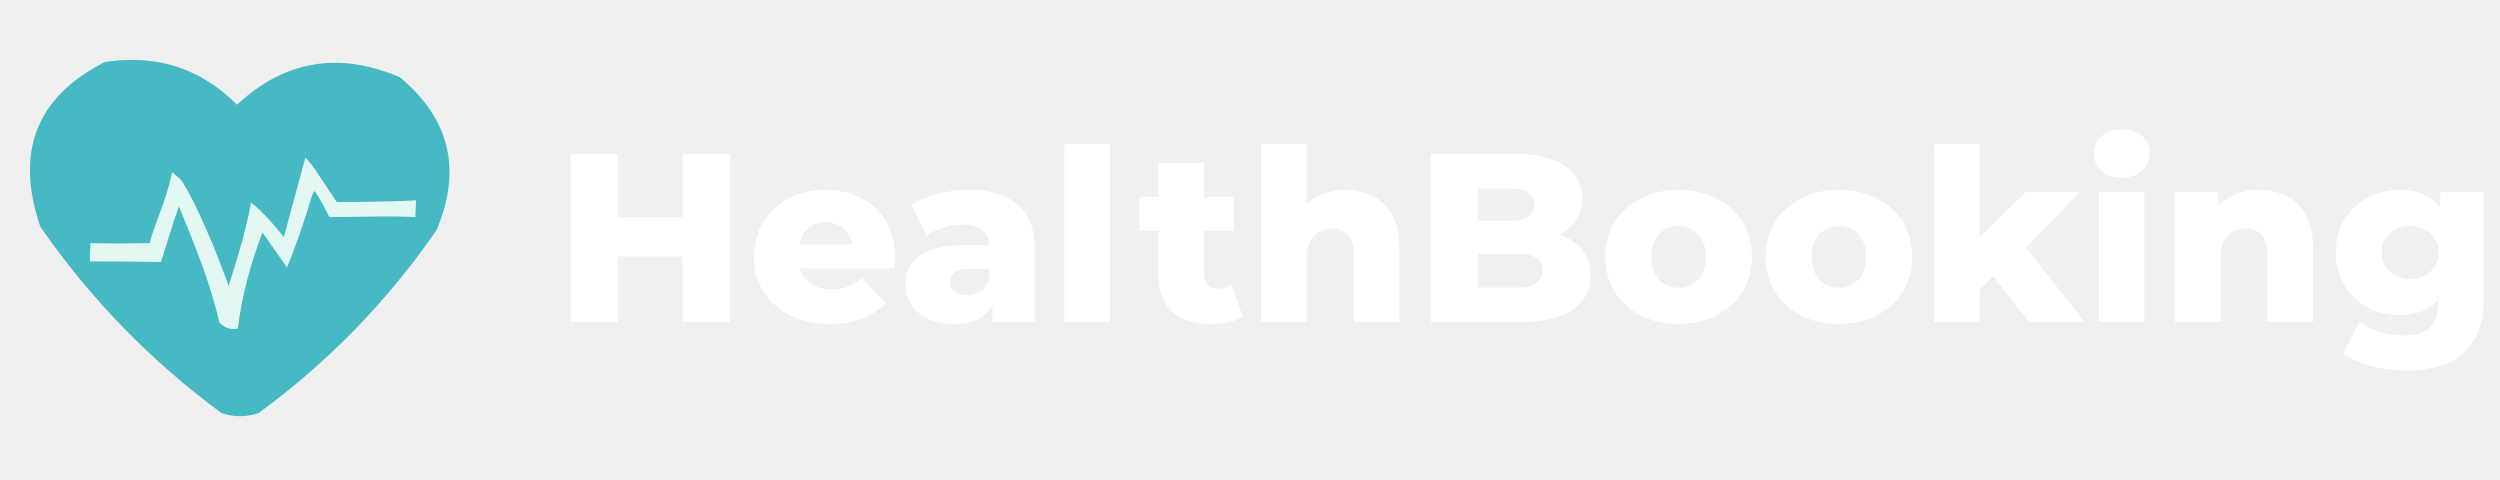
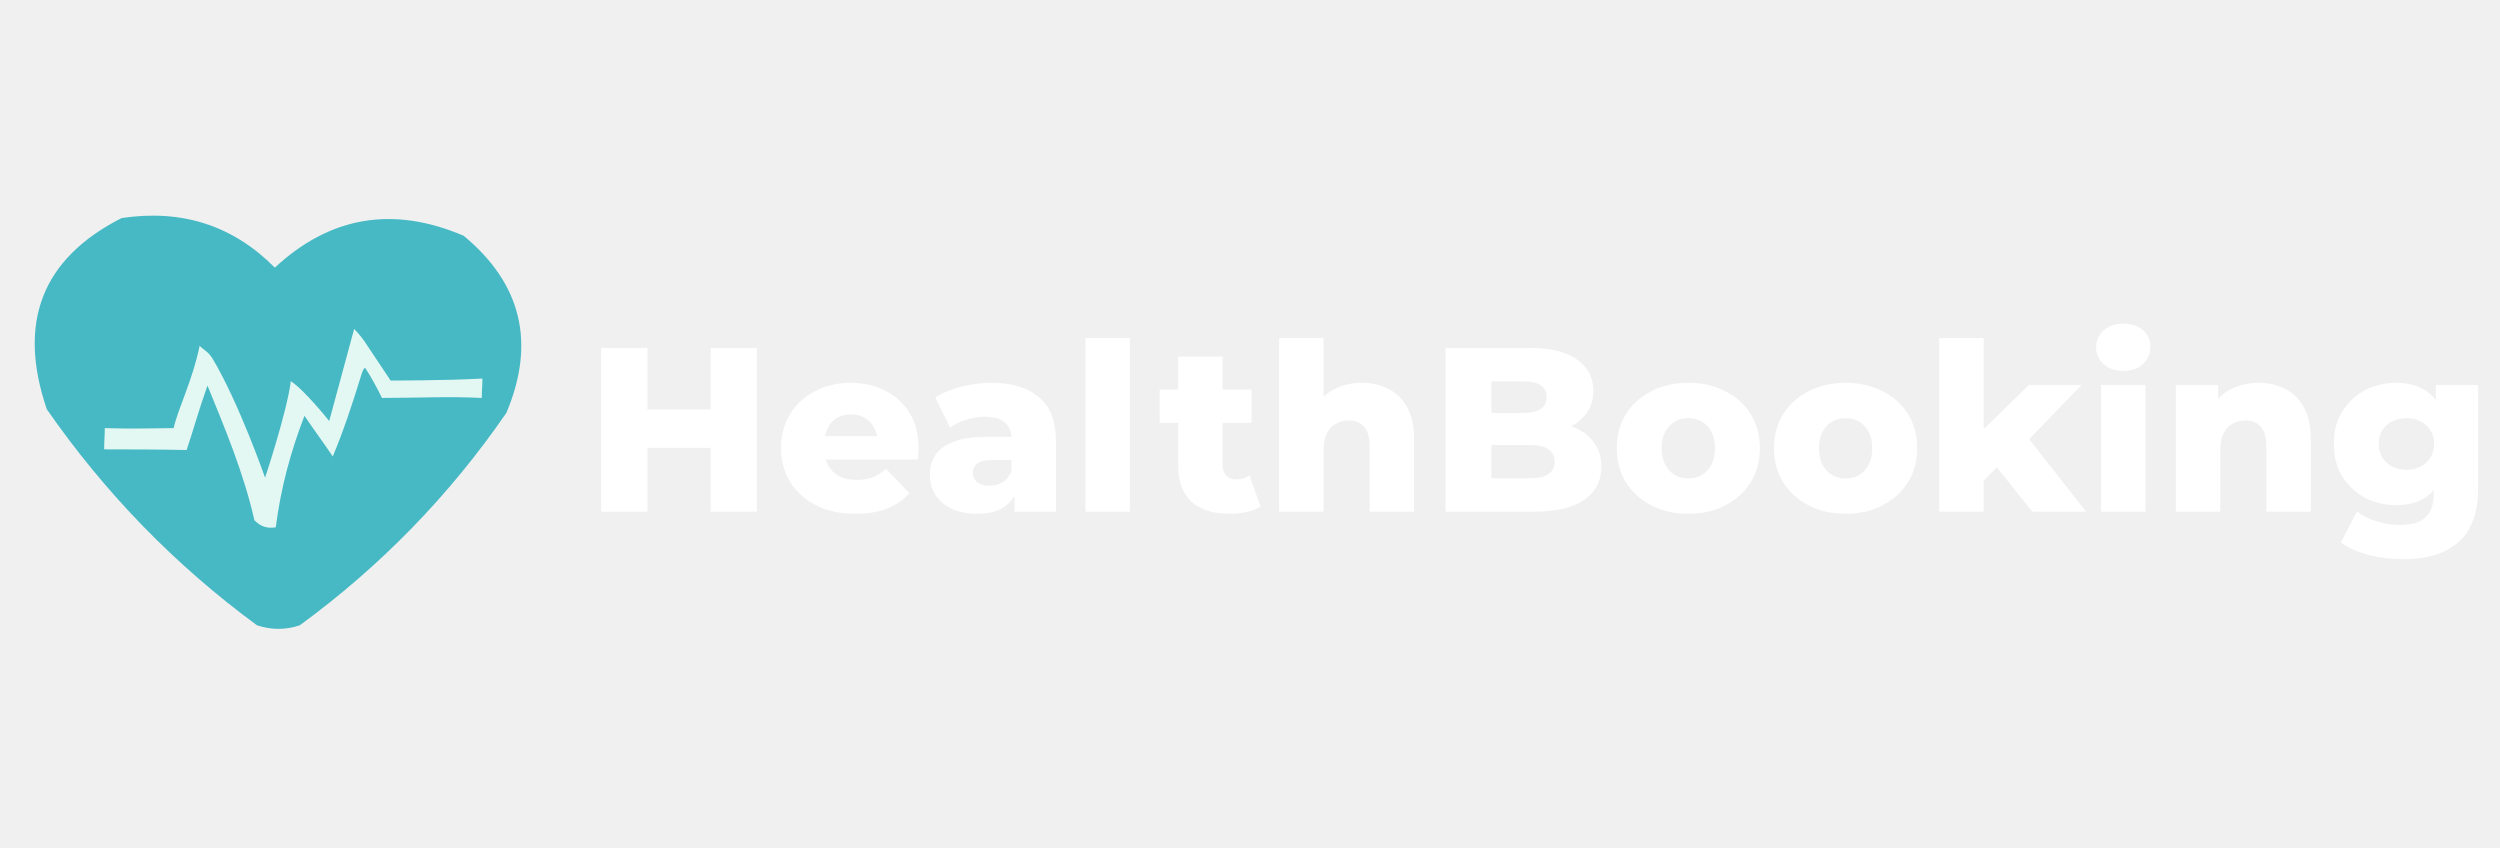
- <svg xmlns="http://www.w3.org/2000/svg" width="334" height="64" viewBox="0 0 334 64" fill="none">
-   <g clip-path="url(#clip0_53_1118)">
-     <path opacity="0.98" fill-rule="evenodd" clip-rule="evenodd" d="M14.013 8.277C20.967 7.234 26.85 9.138 31.661 13.989C38.035 8.07 45.286 6.846 53.413 10.317C60.088 15.848 61.73 22.647 58.338 30.716C51.801 40.207 43.866 48.367 34.534 55.195C32.892 55.74 31.25 55.74 29.609 55.195C20.181 48.27 12.109 39.974 5.394 30.308C1.974 20.278 4.847 12.935 14.013 8.277Z" fill="#42B8C3" />
-     <path fill-rule="evenodd" clip-rule="evenodd" d="M40.798 21.053C40.798 21.053 41.516 21.774 42 22.5C43 24 45 27 45 27C45 27 51.5 27 55.573 26.765C55.573 27.853 55.5 27.912 55.5 29C51.5 28.805 48 29 44 29C43.531 28.017 42.698 26.474 42.073 25.553C42.148 25.647 41.963 25.228 41.619 26.357C40.652 29.525 39.62 32.672 38.335 35.741C37.241 34.109 36.167 32.685 35.073 31.053C33.46 35.26 32.344 39.404 31.769 43.9C30.804 44.079 29.983 43.807 29.306 43.084C28.073 37.645 25.902 32.471 23.902 27.575C22.902 30.383 22.321 32.552 21.5 35C18.451 34.937 15.055 34.925 12 34.925C12 33.837 12.069 33.565 12.069 32.477C15 32.572 17.225 32.51 20 32.477C20.573 30.053 22.154 27.052 23 23C23.5 23.5 23.998 23.663 24.5 24.5C27.5 29.5 30.538 38.189 30.538 38.189C30.538 38.189 33.073 30.553 33.5 27.072C35.052 28.053 37.925 31.661 37.925 31.661L40.798 21.053Z" fill="#E4F8F3" />
-     <path d="M91.216 20.6H97.552V43H91.216V20.6ZM82.576 43H76.24V20.6H82.576V43ZM91.664 34.264H82.128V29.016H91.664V34.264ZM110.921 43.288C108.873 43.288 107.081 42.904 105.545 42.136C104.031 41.347 102.847 40.28 101.993 38.936C101.161 37.571 100.745 36.024 100.745 34.296C100.745 32.568 101.151 31.032 101.961 29.688C102.793 28.323 103.935 27.267 105.385 26.52C106.836 25.752 108.468 25.368 110.281 25.368C111.988 25.368 113.545 25.72 114.953 26.424C116.361 27.107 117.481 28.12 118.313 29.464C119.145 30.808 119.561 32.44 119.561 34.36C119.561 34.573 119.551 34.819 119.529 35.096C119.508 35.373 119.487 35.629 119.465 35.864H105.737V32.664H116.233L113.929 33.56C113.951 32.771 113.801 32.088 113.481 31.512C113.183 30.936 112.756 30.488 112.201 30.168C111.668 29.848 111.039 29.688 110.313 29.688C109.588 29.688 108.948 29.848 108.393 30.168C107.86 30.488 107.444 30.947 107.145 31.544C106.847 32.12 106.697 32.803 106.697 33.592V34.52C106.697 35.373 106.868 36.109 107.209 36.728C107.572 37.347 108.084 37.827 108.745 38.168C109.407 38.488 110.196 38.648 111.113 38.648C111.967 38.648 112.692 38.531 113.289 38.296C113.908 38.04 114.516 37.656 115.113 37.144L118.313 40.472C117.481 41.389 116.457 42.093 115.241 42.584C114.025 43.053 112.585 43.288 110.921 43.288ZM132.588 43V39.768L132.172 38.968V33.016C132.172 32.056 131.873 31.32 131.276 30.808C130.7 30.275 129.772 30.008 128.492 30.008C127.66 30.008 126.817 30.147 125.964 30.424C125.11 30.68 124.385 31.043 123.788 31.512L121.74 27.384C122.721 26.744 123.894 26.253 125.26 25.912C126.646 25.549 128.022 25.368 129.388 25.368C132.204 25.368 134.38 26.019 135.916 27.32C137.473 28.6 138.252 30.616 138.252 33.368V43H132.588ZM127.468 43.288C126.081 43.288 124.908 43.053 123.948 42.584C122.988 42.115 122.252 41.475 121.74 40.664C121.249 39.853 121.004 38.947 121.004 37.944C121.004 36.877 121.27 35.96 121.804 35.192C122.358 34.403 123.201 33.805 124.332 33.4C125.462 32.973 126.924 32.76 128.716 32.76H132.812V35.928H129.548C128.566 35.928 127.873 36.088 127.468 36.408C127.084 36.728 126.892 37.155 126.892 37.688C126.892 38.221 127.094 38.648 127.5 38.968C127.905 39.288 128.46 39.448 129.164 39.448C129.825 39.448 130.422 39.288 130.956 38.968C131.51 38.627 131.916 38.115 132.172 37.432L133.004 39.672C132.684 40.867 132.054 41.773 131.116 42.392C130.198 42.989 128.982 43.288 127.468 43.288ZM142.19 43V19.256H148.27V43H142.19ZM161.815 43.288C159.596 43.288 157.868 42.744 156.631 41.656C155.393 40.547 154.775 38.883 154.775 36.664V21.784H160.855V36.6C160.855 37.219 161.025 37.709 161.367 38.072C161.708 38.413 162.145 38.584 162.679 38.584C163.404 38.584 164.023 38.403 164.535 38.04L166.039 42.296C165.527 42.637 164.897 42.883 164.151 43.032C163.404 43.203 162.625 43.288 161.815 43.288ZM152.247 30.84V26.296H164.823V30.84H152.247ZM179.779 25.368C181.123 25.368 182.339 25.645 183.427 26.2C184.515 26.733 185.369 27.565 185.987 28.696C186.627 29.827 186.947 31.288 186.947 33.08V43H180.867V34.072C180.867 32.835 180.611 31.939 180.099 31.384C179.609 30.808 178.915 30.52 178.019 30.52C177.379 30.52 176.793 30.669 176.259 30.968C175.726 31.245 175.31 31.683 175.011 32.28C174.713 32.877 174.563 33.656 174.563 34.616V43H168.483V19.256H174.563V30.584L173.155 29.144C173.817 27.885 174.723 26.947 175.875 26.328C177.027 25.688 178.329 25.368 179.779 25.368ZM191.152 43V20.6H202.608C205.552 20.6 207.75 21.144 209.2 22.232C210.651 23.299 211.376 24.707 211.376 26.456C211.376 27.608 211.067 28.621 210.448 29.496C209.851 30.349 208.998 31.032 207.889 31.544C206.801 32.035 205.499 32.28 203.984 32.28L204.624 30.744C206.203 30.744 207.579 30.989 208.752 31.48C209.926 31.949 210.832 32.643 211.472 33.56C212.134 34.456 212.465 35.555 212.465 36.856C212.465 38.797 211.675 40.312 210.097 41.4C208.539 42.467 206.256 43 203.248 43H191.152ZM197.424 38.424H202.736C203.824 38.424 204.646 38.243 205.2 37.88C205.776 37.496 206.064 36.92 206.064 36.152C206.064 35.384 205.776 34.819 205.2 34.456C204.646 34.072 203.824 33.88 202.736 33.88H196.976V29.496H201.776C202.843 29.496 203.643 29.315 204.176 28.952C204.71 28.589 204.976 28.045 204.976 27.32C204.976 26.595 204.71 26.061 204.176 25.72C203.643 25.357 202.843 25.176 201.776 25.176H197.424V38.424ZM224.262 43.288C222.364 43.288 220.678 42.904 219.206 42.136C217.734 41.368 216.572 40.312 215.718 38.968C214.886 37.603 214.47 36.045 214.47 34.296C214.47 32.547 214.886 31 215.718 29.656C216.572 28.312 217.734 27.267 219.206 26.52C220.678 25.752 222.364 25.368 224.262 25.368C226.161 25.368 227.846 25.752 229.318 26.52C230.812 27.267 231.974 28.312 232.806 29.656C233.638 31 234.054 32.547 234.054 34.296C234.054 36.045 233.638 37.603 232.806 38.968C231.974 40.312 230.812 41.368 229.318 42.136C227.846 42.904 226.161 43.288 224.262 43.288ZM224.262 38.456C224.966 38.456 225.585 38.296 226.118 37.976C226.673 37.656 227.11 37.187 227.43 36.568C227.75 35.928 227.91 35.171 227.91 34.296C227.91 33.421 227.75 32.685 227.43 32.088C227.11 31.469 226.673 31 226.118 30.68C225.585 30.36 224.966 30.2 224.262 30.2C223.58 30.2 222.961 30.36 222.406 30.68C221.873 31 221.436 31.469 221.094 32.088C220.774 32.685 220.614 33.421 220.614 34.296C220.614 35.171 220.774 35.928 221.094 36.568C221.436 37.187 221.873 37.656 222.406 37.976C222.961 38.296 223.58 38.456 224.262 38.456ZM245.675 43.288C243.776 43.288 242.091 42.904 240.619 42.136C239.147 41.368 237.984 40.312 237.131 38.968C236.299 37.603 235.883 36.045 235.883 34.296C235.883 32.547 236.299 31 237.131 29.656C237.984 28.312 239.147 27.267 240.619 26.52C242.091 25.752 243.776 25.368 245.675 25.368C247.573 25.368 249.259 25.752 250.731 26.52C252.224 27.267 253.387 28.312 254.219 29.656C255.051 31 255.467 32.547 255.467 34.296C255.467 36.045 255.051 37.603 254.219 38.968C253.387 40.312 252.224 41.368 250.731 42.136C249.259 42.904 247.573 43.288 245.675 43.288ZM245.675 38.456C246.379 38.456 246.997 38.296 247.531 37.976C248.085 37.656 248.523 37.187 248.843 36.568C249.163 35.928 249.323 35.171 249.323 34.296C249.323 33.421 249.163 32.685 248.843 32.088C248.523 31.469 248.085 31 247.531 30.68C246.997 30.36 246.379 30.2 245.675 30.2C244.992 30.2 244.373 30.36 243.819 30.68C243.285 31 242.848 31.469 242.507 32.088C242.187 32.685 242.027 33.421 242.027 34.296C242.027 35.171 242.187 35.928 242.507 36.568C242.848 37.187 243.285 37.656 243.819 37.976C244.373 38.296 244.992 38.456 245.675 38.456ZM263.439 39.8L263.599 32.536L270.671 25.656H277.871L270.031 33.752L266.927 36.248L263.439 39.8ZM258.383 43V19.256H264.463V43H258.383ZM271.119 43L265.807 36.344L269.583 31.672L278.479 43H271.119ZM280.421 43V25.656H286.501V43H280.421ZM283.461 23.736C282.351 23.736 281.455 23.427 280.773 22.808C280.09 22.189 279.749 21.421 279.749 20.504C279.749 19.587 280.09 18.819 280.773 18.2C281.455 17.581 282.351 17.272 283.461 17.272C284.57 17.272 285.466 17.571 286.149 18.168C286.831 18.744 287.173 19.491 287.173 20.408C287.173 21.368 286.831 22.168 286.149 22.808C285.487 23.427 284.591 23.736 283.461 23.736ZM301.848 25.368C303.192 25.368 304.408 25.645 305.496 26.2C306.584 26.733 307.437 27.565 308.056 28.696C308.696 29.827 309.016 31.288 309.016 33.08V43H302.936V34.072C302.936 32.835 302.68 31.939 302.168 31.384C301.677 30.808 300.984 30.52 300.088 30.52C299.448 30.52 298.861 30.669 298.328 30.968C297.795 31.245 297.379 31.683 297.08 32.28C296.781 32.877 296.632 33.656 296.632 34.616V43H290.552V25.656H296.344V30.584L295.224 29.144C295.885 27.885 296.792 26.947 297.944 26.328C299.096 25.688 300.397 25.368 301.848 25.368ZM321.632 49.496C319.968 49.496 318.379 49.304 316.864 48.92C315.371 48.536 314.091 47.971 313.024 47.224L315.232 42.968C315.957 43.544 316.853 43.992 317.92 44.312C319.008 44.653 320.064 44.824 321.088 44.824C322.731 44.824 323.915 44.461 324.64 43.736C325.365 43.032 325.728 41.997 325.728 40.632V38.584L326.048 33.72L326.016 28.824V25.656H331.808V39.832C331.808 43.117 330.923 45.549 329.152 47.128C327.381 48.707 324.875 49.496 321.632 49.496ZM320.576 42.104C319.04 42.104 317.621 41.763 316.32 41.08C315.04 40.376 314.005 39.405 313.216 38.168C312.448 36.909 312.064 35.427 312.064 33.72C312.064 32.013 312.448 30.541 313.216 29.304C314.005 28.045 315.04 27.075 316.32 26.392C317.621 25.709 319.04 25.368 320.576 25.368C322.048 25.368 323.307 25.667 324.352 26.264C325.397 26.84 326.187 27.747 326.72 28.984C327.275 30.221 327.552 31.8 327.552 33.72C327.552 35.64 327.275 37.219 326.72 38.456C326.187 39.693 325.397 40.611 324.352 41.208C323.307 41.805 322.048 42.104 320.576 42.104ZM322.016 37.272C322.741 37.272 323.381 37.123 323.936 36.824C324.512 36.525 324.96 36.109 325.28 35.576C325.621 35.043 325.792 34.424 325.792 33.72C325.792 33.016 325.621 32.397 325.28 31.864C324.96 31.331 324.512 30.925 323.936 30.648C323.381 30.349 322.741 30.2 322.016 30.2C321.291 30.2 320.64 30.349 320.064 30.648C319.488 30.925 319.029 31.331 318.688 31.864C318.368 32.397 318.208 33.016 318.208 33.72C318.208 34.424 318.368 35.043 318.688 35.576C319.029 36.109 319.488 36.525 320.064 36.824C320.64 37.123 321.291 37.272 322.016 37.272Z" fill="white" />
-   </g>
-   <defs>
-     <clipPath id="clip0_53_1118">
-       <rect width="334" height="64" fill="white" />
-     </clipPath>
-   </defs>
+ <svg xmlns="http://www.w3.org/2000/svg" width="171" height="58" viewBox="0 0 171 58" fill="none">
+   <path opacity="0.98" fill-rule="evenodd" clip-rule="evenodd" d="M8.32 14.915C12.449 14.295 15.942 15.425 18.799 18.306C22.584 14.791 26.889 14.065 31.714 16.126C35.677 19.41 36.652 23.447 34.638 28.238C30.757 33.873 26.045 38.718 20.504 42.772C19.53 43.095 18.555 43.095 17.58 42.772C11.982 38.66 7.19 33.735 3.203 27.995C1.172 22.04 2.878 17.68 8.32 14.915Z" fill="#42B8C3" />
+   <path fill-rule="evenodd" clip-rule="evenodd" d="M24.224 22.5C24.224 22.5 24.65 22.928 24.938 23.359C25.531 24.25 26.719 26.031 26.719 26.031C26.719 26.031 30.578 26.031 32.996 25.892C32.996 26.537 32.953 26.573 32.953 27.219C30.578 27.103 28.5 27.219 26.125 27.219C25.847 26.635 25.352 25.719 24.981 25.172C25.026 25.228 24.916 24.979 24.711 25.649C24.137 27.53 23.524 29.399 22.762 31.221C22.112 30.252 21.474 29.407 20.825 28.438C19.867 30.936 19.204 33.396 18.863 36.066C18.29 36.172 17.803 36.011 17.401 35.581C16.669 32.352 15.379 29.28 14.192 26.373C13.598 28.04 13.253 29.328 12.766 30.781C10.955 30.744 8.939 30.736 7.125 30.736C7.125 30.091 7.166 29.929 7.166 29.283C8.906 29.34 10.227 29.302 11.875 29.283C12.215 27.844 13.154 26.062 13.656 23.656C13.953 23.953 14.249 24.05 14.547 24.547C16.328 27.515 18.132 32.674 18.132 32.674C18.132 32.674 19.637 28.141 19.891 26.074C20.812 26.657 22.518 28.799 22.518 28.799L24.224 22.5Z" fill="#E4F8F3" />
+   <path d="M48.608 23.8H51.776V35H48.608V23.8ZM44.288 35H41.12V23.8H44.288V35ZM48.832 30.632H44.064V28.008H48.832V30.632ZM58.511 35.144C57.487 35.144 56.591 34.952 55.823 34.568C55.065 34.173 54.473 33.64 54.047 32.968C53.631 32.285 53.423 31.512 53.423 30.648C53.423 29.784 53.625 29.016 54.031 28.344C54.447 27.661 55.017 27.133 55.743 26.76C56.468 26.376 57.284 26.184 58.191 26.184C59.044 26.184 59.823 26.36 60.527 26.712C61.231 27.053 61.791 27.56 62.207 28.232C62.623 28.904 62.831 29.72 62.831 30.68C62.831 30.787 62.825 30.909 62.815 31.048C62.804 31.187 62.793 31.315 62.783 31.432H55.919V29.832H61.167L60.015 30.28C60.025 29.885 59.951 29.544 59.791 29.256C59.641 28.968 59.428 28.744 59.151 28.584C58.884 28.424 58.569 28.344 58.207 28.344C57.844 28.344 57.524 28.424 57.247 28.584C56.98 28.744 56.772 28.973 56.623 29.272C56.473 29.56 56.399 29.901 56.399 30.296V30.76C56.399 31.187 56.484 31.555 56.655 31.864C56.836 32.173 57.092 32.413 57.423 32.584C57.753 32.744 58.148 32.824 58.607 32.824C59.033 32.824 59.396 32.765 59.695 32.648C60.004 32.52 60.308 32.328 60.607 32.072L62.207 33.736C61.791 34.195 61.279 34.547 60.671 34.792C60.063 35.027 59.343 35.144 58.511 35.144ZM69.394 35V33.384L69.186 32.984V30.008C69.186 29.528 69.037 29.16 68.738 28.904C68.45 28.637 67.986 28.504 67.346 28.504C66.93 28.504 66.508 28.573 66.082 28.712C65.655 28.84 65.293 29.021 64.994 29.256L63.97 27.192C64.46 26.872 65.047 26.627 65.73 26.456C66.423 26.275 67.111 26.184 67.794 26.184C69.202 26.184 70.29 26.509 71.058 27.16C71.837 27.8 72.226 28.808 72.226 30.184V35H69.394ZM66.834 35.144C66.141 35.144 65.554 35.027 65.074 34.792C64.594 34.557 64.226 34.237 63.97 33.832C63.724 33.427 63.602 32.973 63.602 32.472C63.602 31.939 63.735 31.48 64.002 31.096C64.279 30.701 64.701 30.403 65.266 30.2C65.831 29.987 66.562 29.88 67.458 29.88H69.506V31.464H67.874C67.383 31.464 67.037 31.544 66.834 31.704C66.642 31.864 66.546 32.077 66.546 32.344C66.546 32.611 66.647 32.824 66.85 32.984C67.052 33.144 67.33 33.224 67.682 33.224C68.013 33.224 68.311 33.144 68.578 32.984C68.855 32.813 69.058 32.557 69.186 32.216L69.602 33.336C69.442 33.933 69.127 34.387 68.658 34.696C68.199 34.995 67.591 35.144 66.834 35.144ZM74.245 35V23.128H77.285V35H74.245ZM84.107 35.144C82.998 35.144 82.134 34.872 81.515 34.328C80.897 33.773 80.587 32.941 80.587 31.832V24.392H83.627V31.8C83.627 32.109 83.713 32.355 83.883 32.536C84.054 32.707 84.273 32.792 84.539 32.792C84.902 32.792 85.211 32.701 85.467 32.52L86.219 34.648C85.963 34.819 85.649 34.941 85.275 35.016C84.902 35.101 84.513 35.144 84.107 35.144ZM79.323 28.92V26.648H85.611V28.92H79.323ZM93.14 26.184C93.812 26.184 94.42 26.323 94.964 26.6C95.508 26.867 95.934 27.283 96.244 27.848C96.564 28.413 96.724 29.144 96.724 30.04V35H93.684V30.536C93.684 29.917 93.556 29.469 93.3 29.192C93.054 28.904 92.708 28.76 92.26 28.76C91.94 28.76 91.646 28.835 91.38 28.984C91.113 29.123 90.905 29.341 90.756 29.64C90.606 29.939 90.532 30.328 90.532 30.808V35H87.492V23.128H90.532V28.792L89.828 28.072C90.158 27.443 90.612 26.973 91.188 26.664C91.764 26.344 92.414 26.184 93.14 26.184ZM98.876 35V23.8H104.604C106.076 23.8 107.175 24.072 107.9 24.616C108.626 25.149 108.988 25.853 108.988 26.728C108.988 27.304 108.834 27.811 108.524 28.248C108.226 28.675 107.799 29.016 107.244 29.272C106.7 29.517 106.05 29.64 105.292 29.64L105.612 28.872C106.402 28.872 107.09 28.995 107.676 29.24C108.263 29.475 108.716 29.821 109.036 30.28C109.367 30.728 109.532 31.277 109.532 31.928C109.532 32.899 109.138 33.656 108.348 34.2C107.57 34.733 106.428 35 104.924 35H98.876ZM102.012 32.712H104.668C105.212 32.712 105.623 32.621 105.9 32.44C106.188 32.248 106.332 31.96 106.332 31.576C106.332 31.192 106.188 30.909 105.9 30.728C105.623 30.536 105.212 30.44 104.668 30.44H101.788V28.248H104.188C104.722 28.248 105.122 28.157 105.388 27.976C105.655 27.795 105.788 27.523 105.788 27.16C105.788 26.797 105.655 26.531 105.388 26.36C105.122 26.179 104.722 26.088 104.188 26.088H102.012V32.712ZM115.481 35.144C114.532 35.144 113.689 34.952 112.953 34.568C112.217 34.184 111.636 33.656 111.209 32.984C110.793 32.301 110.585 31.523 110.585 30.648C110.585 29.773 110.793 29 111.209 28.328C111.636 27.656 112.217 27.133 112.953 26.76C113.689 26.376 114.532 26.184 115.481 26.184C116.43 26.184 117.273 26.376 118.009 26.76C118.756 27.133 119.337 27.656 119.753 28.328C120.169 29 120.377 29.773 120.377 30.648C120.377 31.523 120.169 32.301 119.753 32.984C119.337 33.656 118.756 34.184 118.009 34.568C117.273 34.952 116.43 35.144 115.481 35.144ZM115.481 32.728C115.833 32.728 116.142 32.648 116.409 32.488C116.686 32.328 116.905 32.093 117.065 31.784C117.225 31.464 117.305 31.085 117.305 30.648C117.305 30.211 117.225 29.843 117.065 29.544C116.905 29.235 116.686 29 116.409 28.84C116.142 28.68 115.833 28.6 115.481 28.6C115.14 28.6 114.83 28.68 114.553 28.84C114.286 29 114.068 29.235 113.897 29.544C113.737 29.843 113.657 30.211 113.657 30.648C113.657 31.085 113.737 31.464 113.897 31.784C114.068 32.093 114.286 32.328 114.553 32.488C114.83 32.648 115.14 32.728 115.481 32.728ZM126.237 35.144C125.288 35.144 124.445 34.952 123.709 34.568C122.973 34.184 122.392 33.656 121.965 32.984C121.549 32.301 121.341 31.523 121.341 30.648C121.341 29.773 121.549 29 121.965 28.328C122.392 27.656 122.973 27.133 123.709 26.76C124.445 26.376 125.288 26.184 126.237 26.184C127.187 26.184 128.029 26.376 128.765 26.76C129.512 27.133 130.093 27.656 130.509 28.328C130.925 29 131.133 29.773 131.133 30.648C131.133 31.523 130.925 32.301 130.509 32.984C130.093 33.656 129.512 34.184 128.765 34.568C128.029 34.952 127.187 35.144 126.237 35.144ZM126.237 32.728C126.589 32.728 126.899 32.648 127.165 32.488C127.443 32.328 127.661 32.093 127.821 31.784C127.981 31.464 128.061 31.085 128.061 30.648C128.061 30.211 127.981 29.843 127.821 29.544C127.661 29.235 127.443 29 127.165 28.84C126.899 28.68 126.589 28.6 126.237 28.6C125.896 28.6 125.587 28.68 125.309 28.84C125.043 29 124.824 29.235 124.653 29.544C124.493 29.843 124.413 30.211 124.413 30.648C124.413 31.085 124.493 31.464 124.653 31.784C124.824 32.093 125.043 32.328 125.309 32.488C125.587 32.648 125.896 32.728 126.237 32.728ZM135.17 33.4L135.25 29.768L138.786 26.328H142.386L138.466 30.376L136.914 31.624L135.17 33.4ZM132.642 35V23.128H135.682V35H132.642ZM139.01 35L136.354 31.672L138.242 29.336L142.69 35H139.01ZM143.71 35V26.328H146.75V35H143.71ZM145.23 25.368C144.676 25.368 144.228 25.213 143.886 24.904C143.545 24.595 143.374 24.211 143.374 23.752C143.374 23.293 143.545 22.909 143.886 22.6C144.228 22.291 144.676 22.136 145.23 22.136C145.785 22.136 146.233 22.285 146.574 22.584C146.916 22.872 147.086 23.245 147.086 23.704C147.086 24.184 146.916 24.584 146.574 24.904C146.244 25.213 145.796 25.368 145.23 25.368ZM154.474 26.184C155.146 26.184 155.754 26.323 156.298 26.6C156.842 26.867 157.269 27.283 157.578 27.848C157.898 28.413 158.058 29.144 158.058 30.04V35H155.018V30.536C155.018 29.917 154.89 29.469 154.634 29.192C154.389 28.904 154.042 28.76 153.594 28.76C153.274 28.76 152.981 28.835 152.714 28.984C152.447 29.123 152.239 29.341 152.09 29.64C151.941 29.939 151.866 30.328 151.866 30.808V35H148.826V26.328H151.722V28.792L151.162 28.072C151.493 27.443 151.946 26.973 152.522 26.664C153.098 26.344 153.749 26.184 154.474 26.184ZM164.416 38.248C163.584 38.248 162.789 38.152 162.032 37.96C161.285 37.768 160.645 37.485 160.112 37.112L161.216 34.984C161.579 35.272 162.027 35.496 162.56 35.656C163.104 35.827 163.632 35.912 164.144 35.912C164.965 35.912 165.557 35.731 165.92 35.368C166.283 35.016 166.464 34.499 166.464 33.816V32.792L166.624 30.36L166.608 27.912V26.328H169.504V33.416C169.504 35.059 169.061 36.275 168.176 37.064C167.291 37.853 166.037 38.248 164.416 38.248ZM163.888 34.552C163.12 34.552 162.411 34.381 161.76 34.04C161.12 33.688 160.603 33.203 160.208 32.584C159.824 31.955 159.632 31.213 159.632 30.36C159.632 29.507 159.824 28.771 160.208 28.152C160.603 27.523 161.12 27.037 161.76 26.696C162.411 26.355 163.12 26.184 163.888 26.184C164.624 26.184 165.253 26.333 165.776 26.632C166.299 26.92 166.693 27.373 166.96 27.992C167.237 28.611 167.376 29.4 167.376 30.36C167.376 31.32 167.237 32.109 166.96 32.728C166.693 33.347 166.299 33.805 165.776 34.104C165.253 34.403 164.624 34.552 163.888 34.552ZM164.608 32.136C164.971 32.136 165.291 32.061 165.568 31.912C165.856 31.763 166.08 31.555 166.24 31.288C166.411 31.021 166.496 30.712 166.496 30.36C166.496 30.008 166.411 29.699 166.24 29.432C166.08 29.165 165.856 28.963 165.568 28.824C165.291 28.675 164.971 28.6 164.608 28.6C164.245 28.6 163.92 28.675 163.632 28.824C163.344 28.963 163.115 29.165 162.944 29.432C162.784 29.699 162.704 30.008 162.704 30.36C162.704 30.712 162.784 31.021 162.944 31.288C163.115 31.555 163.344 31.763 163.632 31.912C163.92 32.061 164.245 32.136 164.608 32.136Z" fill="white" />
</svg>
